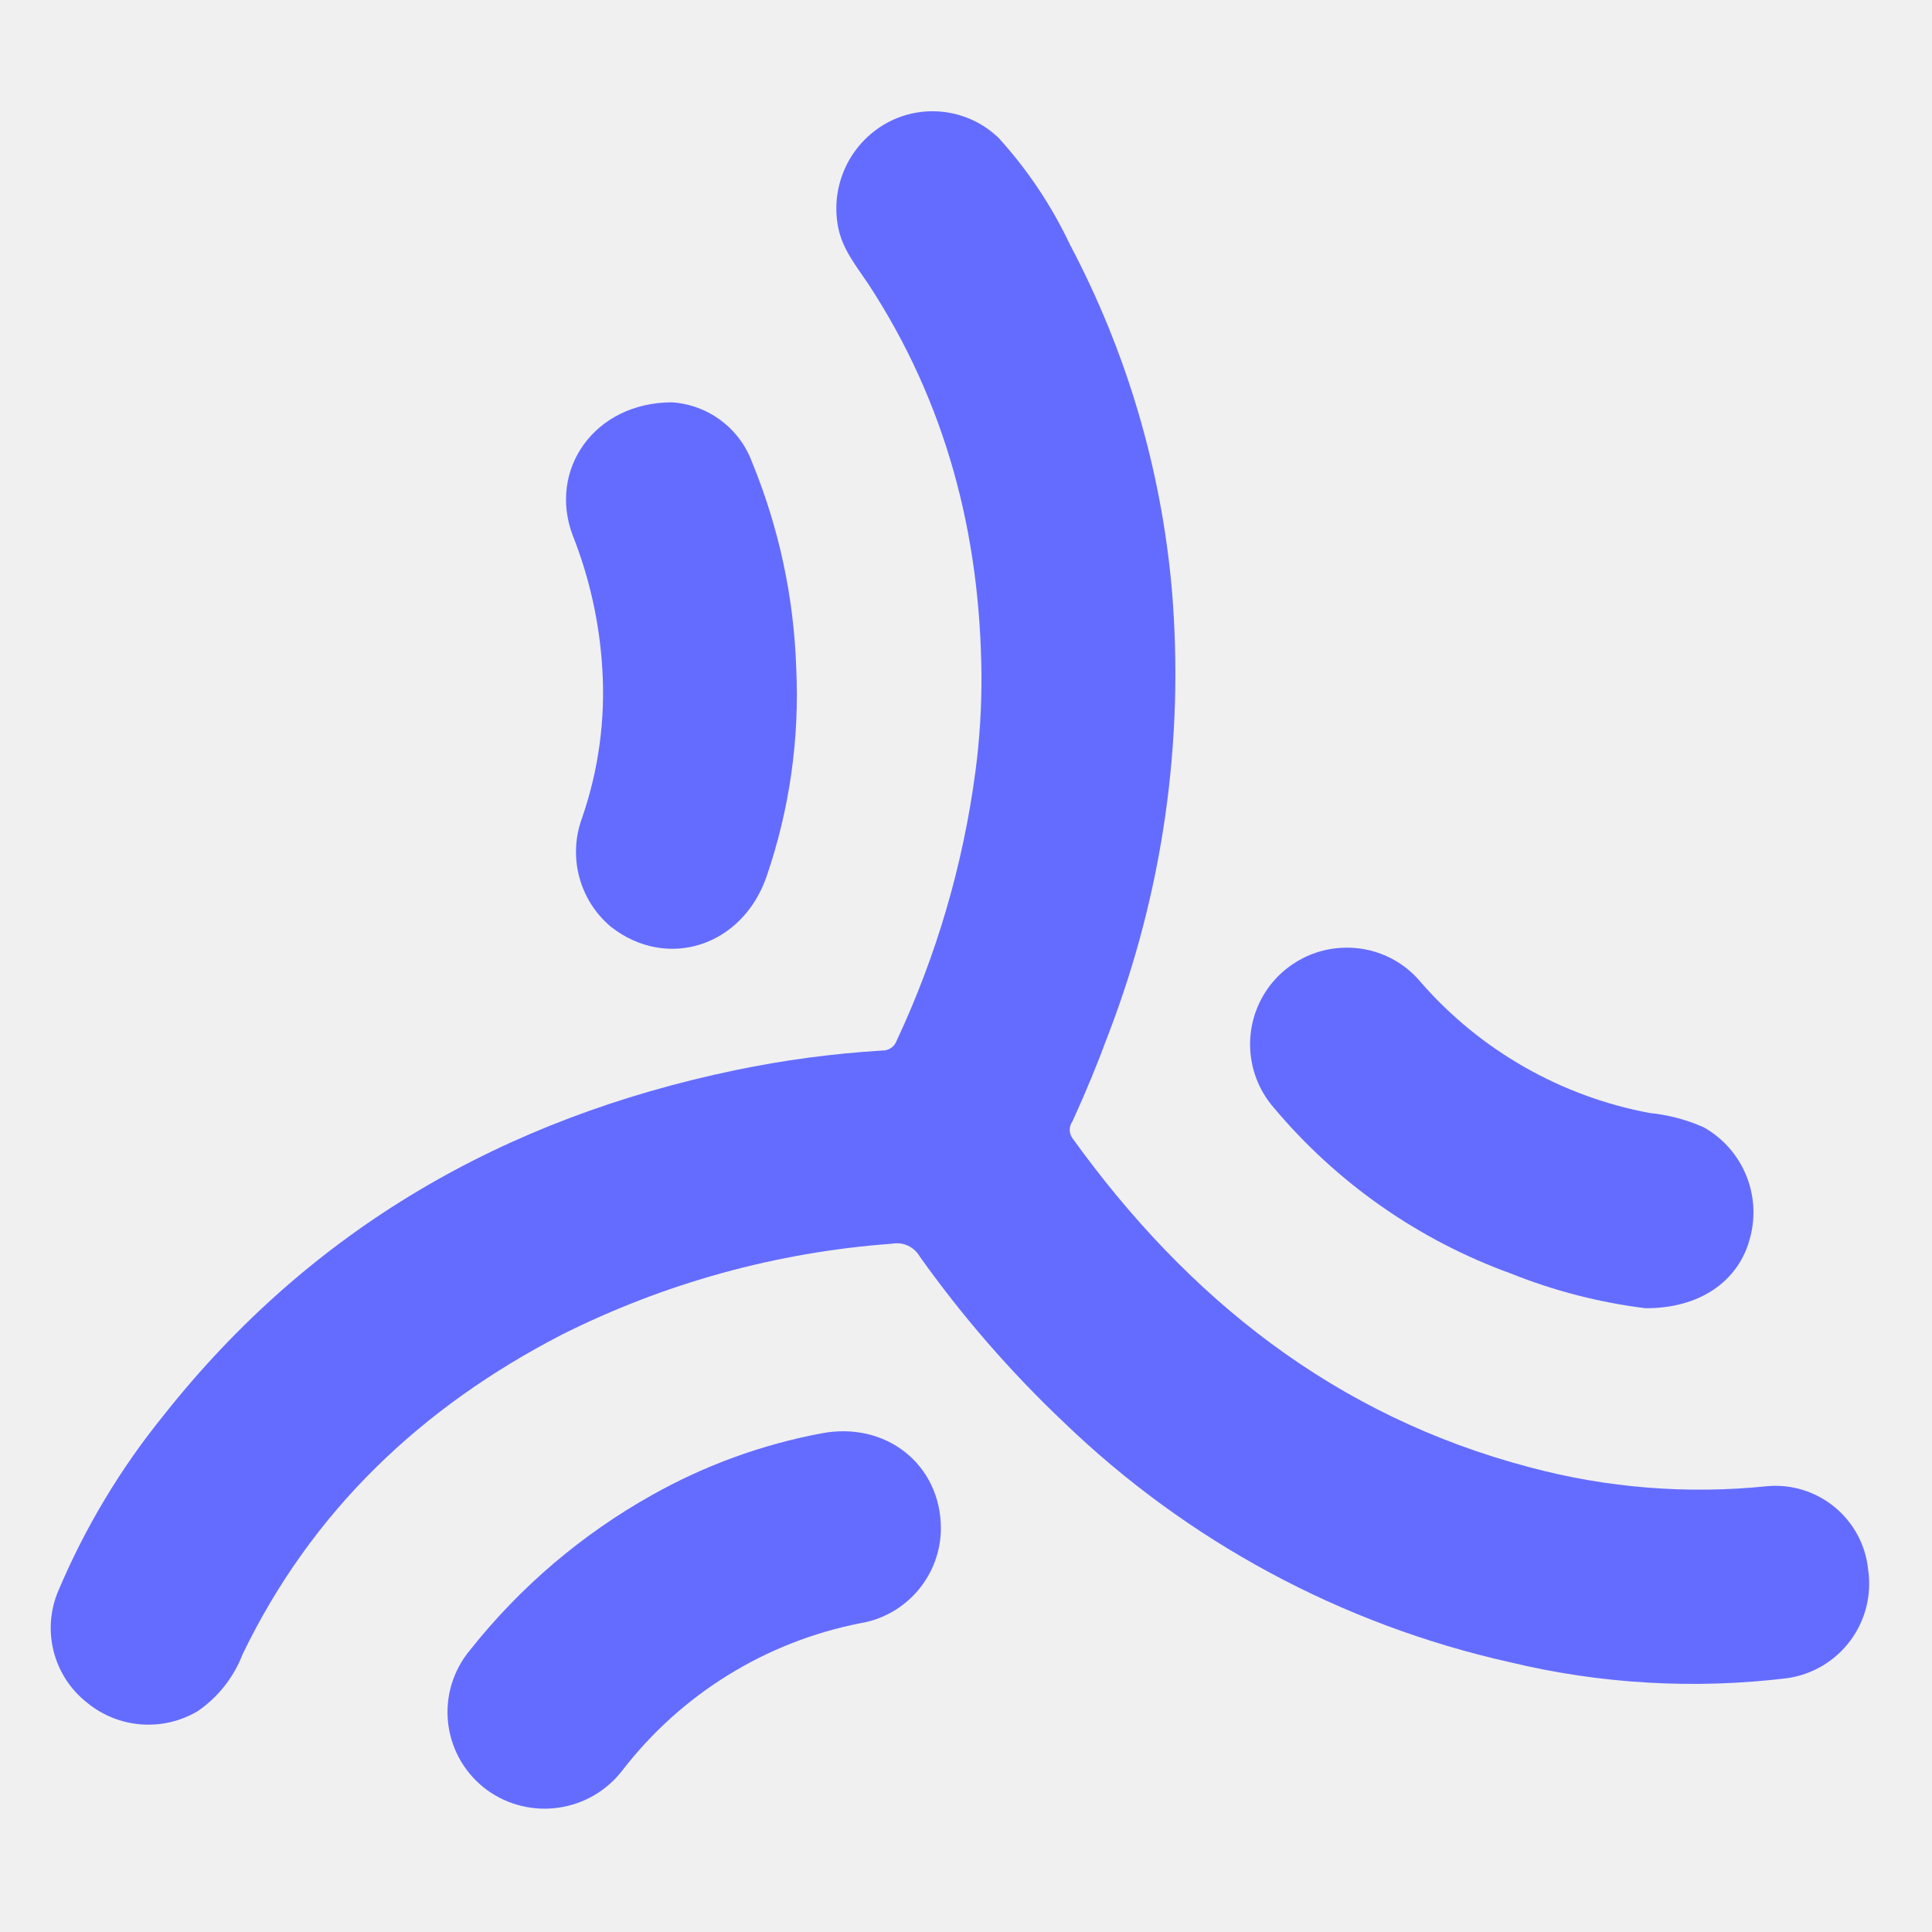
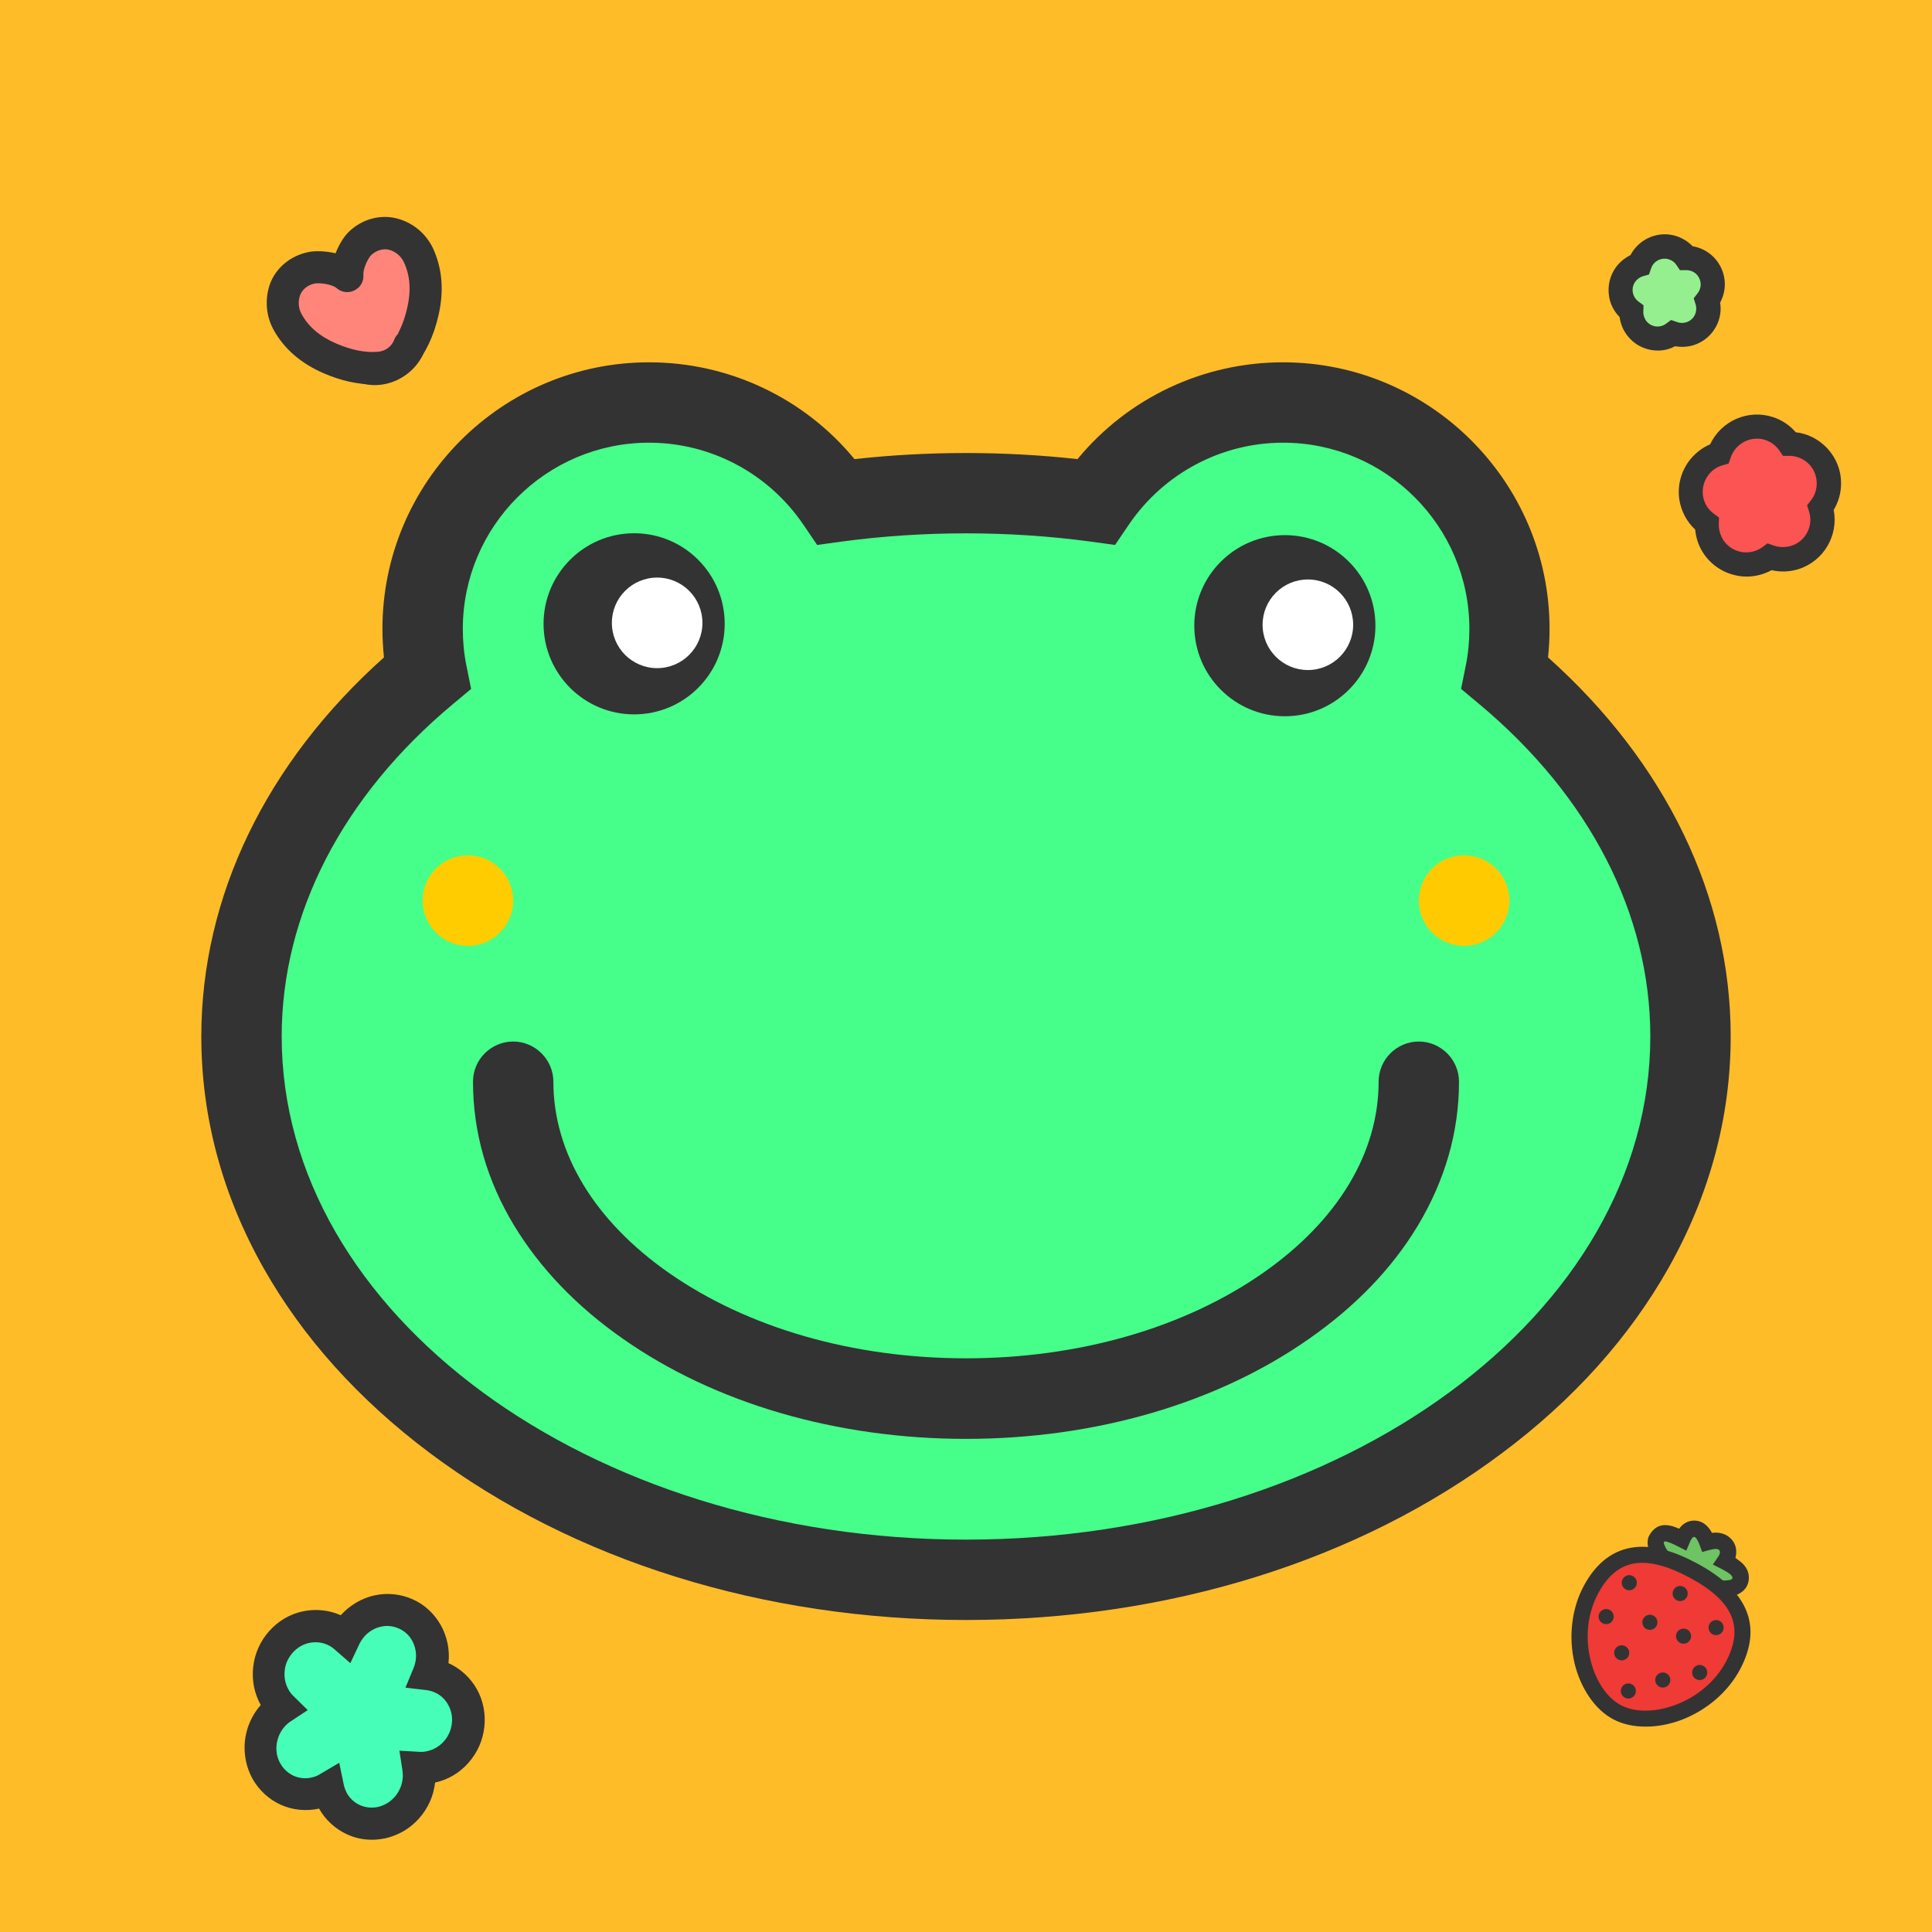
- <svg xmlns="http://www.w3.org/2000/svg" viewBox="0 0 160 160">
-   <path d="M81.28 55.9c-.1-11.67-2.93-22.55-9.37-32.38-1-1.5-2.14-2.86-2.5-4.71a8.1 8.1 0 014-8.61 7.89 7.89 0 019.3 1.23 35.999 35.999 0 015.9 8.83 75.18 75.18 0 018.44 28.58 83.211 83.211 0 01-5.23 36.74 102.983 102.983 0 01-3 7.28 1.2 1.2 0 000 1.41c9.58 13.3 21.76 23 37.85 27.24a54.37 54.37 0 0019.68 1.57 7.72 7.72 0 018.36 6.9 7.903 7.903 0 01-6.7 9 64.744 64.744 0 01-23-1.33 77.68 77.68 0 01-36.93-19.88 93.628 93.628 0 01-11.91-13.71 2.18 2.18 0 00-2.3-1.06 72.744 72.744 0 00-27.38 7.55c-11.6 6-20.67 14.58-26.4 26.45a10.134 10.134 0 01-3.7 4.7 8 8 0 01-9.19-.7 7.86 7.86 0 01-2.36-9.28 60.324 60.324 0 018.72-14.52c12.2-15.43 28.21-24.59 47.32-28.57A85.085 85.085 0 0173.07 87c.524.015 1-.307 1.18-.8a76.06 76.06 0 006.53-22.3c.351-2.652.518-5.325.5-8z" fill="#646cff" />
-   <path d="M136.26 108.34a44.742 44.742 0 01-11.13-2.87 46.108 46.108 0 01-19.66-13.76 8 8 0 015.72-13.22 7.93 7.93 0 016.54 2.93 33.27 33.27 0 0018.87 10.75c1.546.155 3.058.553 4.48 1.18a8.08 8.08 0 013.84 9.21c-.92 3.52-4.13 5.81-8.66 5.78zm-80.6-75.02a7.61 7.61 0 016.64 5 49.139 49.139 0 013.64 17 46.33 46.33 0 01-2.46 17.28c-2 5.77-8.24 7.79-12.89 4.15a8.1 8.1 0 01-2.39-9 31.679 31.679 0 001.68-12.36 35.77 35.77 0 00-2.43-11c-2.1-5.45 1.75-11.07 8.21-11.07zm22.26 93.25a8 8 0 01-6.68 7.86 32.88 32.88 0 00-19.7 12.19 8.13 8.13 0 01-11.21 1.62 8 8 0 01-1.41-11.58A51.043 51.043 0 0154 123.81a45.842 45.842 0 0114-5.1c5.35-1.04 9.91 2.56 9.92 7.86z" fill="#646cff" />
+ <svg xmlns="http://www.w3.org/2000/svg" t="1733928146371" class="icon" viewBox="0 0 1024 1024" version="1.1" p-id="1773" width="200" height="200">
+   <path d="M0 0h1024v1024H0z" fill="#FFBC29" p-id="1774" />
+   <path d="M680 213.333c66.3 0 120 53.7 120 120 0 8.1-0.8 15.9-2.3 23.6C858.8 407.933 896 475.333 896 549.333c0 159.1-171.9 288-384 288S128 708.433 128 549.333c0-74 37.2-141.4 98.3-192.4C224.8 349.333 224 341.433 224 333.333 224 267.033 277.7 213.333 344 213.333c41.3 0 77.7 20.9 99.3 52.6 22.3-3 45.3-4.6 68.7-4.6s46.4 1.6 68.7 4.6C602.3 234.233 638.7 213.333 680 213.333z" fill="#46FE8A" p-id="1775" />
+   <path d="M512 858.633c-107.2 0-208.1-31.5-284.3-88.6-37.6-28.2-67.3-61.2-88.1-98.1-21.8-38.7-32.9-80-32.9-122.6 0-74.1 34.3-145 96.8-200.9-0.5-5-0.8-10.1-0.8-15.1 0-77.9 63.4-141.3 141.3-141.3 42.4 0 82.2 18.9 108.9 51.3 39-4.3 79.2-4.3 118.2 0C597.8 210.933 637.6 192.033 680 192.033c77.9 0 141.3 63.4 141.3 141.3 0 5-0.3 10.1-0.8 15.1C883 404.333 917.3 475.233 917.3 549.333c0 42.6-11.1 83.8-32.9 122.6-20.8 36.9-50.4 69.9-88.1 98.1-76.2 57.2-177.1 88.6-284.3 88.6z m-168-624c-54.4 0-98.7 44.3-98.7 98.7 0 6.5 0.6 13.1 1.9 19.4l2.5 12.4-9.7 8.1C181.5 422.033 149.3 484.533 149.3 549.333 149.3 696.333 312 816.033 512 816.033S874.7 696.433 874.7 549.333c0-64.8-32.2-127.3-90.6-176.1l-9.7-8.1 2.5-12.4c1.3-6.3 1.9-12.9 1.9-19.4 0-54.4-44.3-98.7-98.7-98.7-32.7 0-63.2 16.2-81.7 43.3L591 288.833l-13.1-1.8c-43.1-5.8-88.6-5.8-131.7 0l-13.1 1.8-7.4-10.9c-18.5-27.1-49-43.3-81.7-43.3z" fill="#333333" p-id="1776" />
+   <path d="M336.1 330.633m-48 0a48 48 0 1 0 96 0 48 48 0 1 0-96 0Z" fill="#333333" p-id="1777" />
+   <path d="M348.3 330.133m-24 0a24 24 0 1 0 48 0 24 24 0 1 0-48 0Z" fill="#FFFFFF" p-id="1778" />
+   <path d="M681 331.633m-48 0a48 48 0 1 0 96 0 48 48 0 1 0-96 0Z" fill="#333333" p-id="1779" />
+   <path d="M693.2 331.133m-24 0a24 24 0 1 0 48 0 24 24 0 1 0-48 0Z" fill="#FFFFFF" p-id="1780" />
+   <path d="M512 762.633c-68.4 0-133.1-18.8-181.9-53.1-24.5-17.1-43.8-37.3-57.5-59.8-14.6-24.1-21.9-49.8-21.9-76.4 0-11.8 9.6-21.3 21.3-21.3s21.3 9.6 21.3 21.3c0 37.7 21.7 73.7 61.2 101.3 41.8 29.2 97.7 45.3 157.5 45.3s115.7-16.1 157.5-45.3c39.5-27.6 61.2-63.6 61.2-101.3 0-11.8 9.6-21.3 21.3-21.3s21.3 9.6 21.3 21.3c0 26.6-7.4 52.3-21.9 76.4-13.6 22.6-33 42.7-57.5 59.8-48.8 34.3-113.5 53.1-181.9 53.1z" fill="#333333" p-id="1781" />
+   <path d="M776 477.333m-24 0a24 24 0 1 0 48 0 24 24 0 1 0-48 0Z" fill="#FFCB00" p-id="1782" />
+   <path d="M248 477.333m-24 0a24 24 0 1 0 48 0 24 24 0 1 0-48 0Z" fill="#FFCC00" p-id="1783" />
+   <path d="M184.142 146.321c-0.406-6.302 3.603-14.293 6.666-17.313 4.84-4.599 11.756-6.664 18.032-4.699 5.693 1.701 10.285 5.647 12.74 10.905 4.136 8.78 5.016 18.656 2.507 29.811-2.162 9.856-5.947 17.845-11.222 24.012-4.655 5.402-12.106 7.74-18.962 5.958" fill="#FF857A" p-id="1784" />
+   <path d="M198.668 204.127a28.543 28.543 0 0 1-6.984-0.93c-4.571-1.263-7.29-5.938-6.028-10.51 1.263-4.57 5.938-7.29 10.51-6.028 3.674 1.046 7.734-0.237 10.261-3.208 4.344-5.131 7.513-11.909 9.417-20.286 2.12-9.274 1.523-17.275-1.84-24.315-1.454-3.075-4.2-5.38-7.517-6.383-3.182-0.96-6.886 0.141-9.729 2.712-1.51 1.443-4.374 7.055-4.168 10.542 0.259 4.694-3.288 8.746-7.982 9.005-4.694 0.259-8.746-3.288-9.005-7.982-0.514-8.717 4.46-19.22 9.344-23.953 7.148-6.897 17.28-9.478 26.425-6.73a29.298 29.298 0 0 1 18.05 15.382c4.955 10.606 5.985 22.54 3.042 35.487-2.509 11.155-6.911 20.356-13.072 27.648-5.276 6.167-12.898 9.49-20.724 9.549z" fill="#333333" p-id="1785" />
+   <path d="M184.053 146.367c-4.863-4.257-14.217-5.214-18.639-4.42-6.565 1.212-12.3 5.594-14.4 11.826-1.88 5.56-1.388 11.594 1.334 16.716 4.671 8.507 12.19 15.114 22.69 19.64 9.198 3.956 17.887 5.59 25.976 4.946 7.107-0.59 13.377-5.244 15.966-11.838" fill="#FF857A" p-id="1786" />
+   <path d="M197.681 203.732c-8.318-0.026-17.054-1.972-25.983-5.84-12.205-5.23-21.253-13.077-26.832-23.365-3.856-7.127-4.547-15.753-1.924-23.6 3.152-9.013 11.152-15.558 20.977-17.422 6.298-1.076 18.472 0.129 25.674 6.335 3.602 3.103 3.955 8.423 0.852 12.024-3.103 3.601-8.423 3.955-12.024 0.852-2.251-1.996-8.788-2.93-11.468-2.463-3.707 0.655-6.818 3.138-7.913 6.277-1.138 3.273-0.887 6.85 0.746 9.833 3.72 6.86 9.84 12.045 18.59 15.78 7.897 3.384 15.288 4.893 21.947 4.306 3.888-0.298 7.313-2.828 8.627-6.416 1.666-4.44 6.614-6.625 11.054-4.959 4.44 1.666 6.624 6.614 4.959 11.054-3.729 9.643-12.8 16.51-23.259 17.35-1.25 0.188-2.681 0.244-4.023 0.254z" fill="#333333" p-id="1787" />
+   <path d="M215 855.3c4.8 2.2 8.6 5.7 11 10.1 2.5 4.5 3.6 9.8 3 15.1-0.3 2.4-0.9 4.7-1.8 6.9 2.3 0.3 4.6 0.9 6.8 1.9 4.7 2.1 8.5 5.7 11 10.1 2.5 4.4 3.6 9.6 3 15-0.6 5.5-2.9 10.4-6.3 14.2-3.5 3.9-8.1 6.7-13.2 7.9-2.2 0.5-4.5 0.7-6.8 0.6 0.3 2.2 0.4 4.5 0.2 6.8-0.6 5.3-2.9 10.3-6.4 14.3-3.4 3.8-7.9 6.6-13.2 7.8-5.2 1.2-10.4 0.6-14.9-1.4-4.6-2.1-8.5-5.6-11.1-10.1-1.2-2.1-2.1-4.4-2.6-6.8-2.1 1.2-4.4 2.1-6.8 2.6-5.1 1.1-10.3 0.6-14.9-1.5-4.5-2-8.4-5.4-11-10.1-2.6-4.7-3.6-10-3-15 0.6-5.2 2.8-10.3 6.3-14.3 1.5-1.7 3.3-3.2 5.2-4.5-1.6-1.6-3-3.4-4.1-5.4-2.6-4.6-3.6-9.9-3-15.1 0.6-5.1 2.7-10.1 6.3-14.2 3.6-4.1 8.3-6.7 13.2-7.8 5-1.1 10.2-0.7 14.9 1.4 2.2 1 4.2 2.3 5.9 3.8 1-2.1 2.3-4.1 3.9-5.9 3.5-4 8.2-6.7 13.2-7.8 5.2-1.1 10.4-0.7 15.2 1.4z" fill="#46FEB8" p-id="1788" />
+   <path d="M197.1 975.1c-4.5 0-8.9-0.9-13-2.8-6.3-2.8-11.6-7.7-15-13.7-6.8 1.5-13.9 0.8-20.2-2-6.3-2.8-11.5-7.6-15-13.7-3.4-6.1-4.8-13.1-4.1-20.2 0.8-7.1 3.7-13.7 8.4-19-3.4-6.1-4.8-13.1-4-20.2 0.8-7.1 3.7-13.6 8.4-18.9 4.7-5.3 10.8-9 17.7-10.5 6.8-1.5 14-0.8 20.3 2 4.7-5.2 11-9 17.8-10.5 6.8-1.5 13.8-0.8 20.2 2 6.4 2.8 11.5 7.6 15 13.7 3.4 6.1 4.9 13.2 4.1 20.2 6.3 2.8 11.6 7.7 15 13.7 3.4 6.1 4.8 13.1 4 20.2-0.8 7.1-3.7 13.6-8.4 18.9-4.7 5.4-10.9 9-17.7 10.5-0.8 7.1-3.7 13.6-8.5 19-4.7 5.3-10.8 8.9-17.7 10.5-2.5 0.5-4.9 0.8-7.3 0.8z m-17.3-40.8l2.4 11.6c0.3 1.5 0.9 3 1.6 4.4 1.6 2.9 4.1 5.2 7.1 6.5 3 1.3 6.3 1.6 9.5 0.9 3.3-0.8 6.3-2.5 8.7-5.2 2.4-2.7 3.9-6.1 4.3-9.6 0.2-1.5 0.1-3-0.1-4.6l-1.6-10.4 10.5 0.6c1.5 0.1 3 0 4.4-0.4 3.3-0.7 6.4-2.6 8.7-5.2 2.4-2.7 3.8-6 4.2-9.5 0.4-3.5-0.3-6.9-2-9.9-1.6-2.9-4.1-5.2-7.1-6.5-1.4-0.6-2.8-1-4.3-1.2l-11.2-1.3 4.3-10.4c0.6-1.5 1-3 1.2-4.6 0.4-3.4-0.3-7-2-10-1.6-2.9-4.1-5.1-7.1-6.4-3-1.3-6.3-1.7-9.5-0.9-3.3 0.7-6.4 2.6-8.7 5.2-1 1.2-1.9 2.5-2.6 3.9l-4.8 10.2-8.5-7.4c-1.1-1-2.4-1.8-3.8-2.4-2.9-1.3-6.3-1.6-9.6-0.9-3.3 0.7-6.3 2.5-8.7 5.2-2.4 2.7-3.9 6-4.2 9.5-0.4 3.5 0.3 7 2 10 0.7 1.3 1.6 2.5 2.7 3.5l7.5 7.4-8.8 5.8c-1.3 0.8-2.4 1.8-3.5 3-2.3 2.6-3.8 6-4.2 9.6-0.4 3.5 0.3 6.9 2 9.9 1.6 2.9 4.1 5.1 7 6.5 3 1.3 6.4 1.7 9.6 0.9 1.5-0.3 3-0.9 4.3-1.7l10.3-6.1z" fill="#333333" p-id="1789" />
+   <path d="M886.8 176.8c-6.3 4.5-15 3.1-19.5-3.2-1.8-2.5-2.7-5.5-2.6-8.6-6.2-4.6-7.6-13.3-3-19.5 1.8-2.5 4.4-4.3 7.4-5.2 2.4-7.3 10.3-11.3 17.7-8.9 2.9 1 5.4 2.9 7.2 5.4 7.7 0 14 6.3 13.9 14 0 3.1-1 6.1-2.9 8.5 2.4 7.4-1.7 15.2-9.1 17.6-3 0.9-6.2 0.9-9.1-0.1z" fill="#95EF8F" p-id="1790" />
+   <path d="M878.7 185.8c-6.3 0-12.6-2.9-16.6-8.5-2-2.7-3.2-5.9-3.7-9.3-3-3-5-6.9-5.6-11.2-0.8-5.4 0.5-10.8 3.7-15.2 2-2.7 4.7-4.9 7.7-6.4 4.5-8.7 14.9-13.2 24.5-10 3.2 1.1 6.1 2.9 8.4 5.3 4.2 0.7 8.1 2.7 11.2 5.8 3.8 3.9 5.9 9 5.9 14.4 0 3.4-0.9 6.7-2.5 9.7 0.7 4.2 0 8.5-2 12.4-2.5 4.8-6.7 8.4-11.9 10.1-3.2 1-6.7 1.2-10 0.6-2.9 1.6-6 2.3-9.1 2.3z m3.6-48.7c-3.2 0-6.2 2-7.2 5.2l-1.1 3.2-3.2 0.9c-1.6 0.5-3 1.5-4 2.8-1.2 1.6-1.7 3.6-1.4 5.6 0.3 2 1.4 3.8 3 5l2.7 2-0.1 3.4c-0.1 1.7 0.5 3.3 1.4 4.7 2.4 3.4 7.2 4.2 10.6 1.7l2.7-2 3.2 1.1c1.6 0.6 3.3 0.6 4.9 0.1 1.9-0.6 3.5-1.9 4.4-3.7 0.9-1.8 1.1-3.9 0.5-5.8l-1-3.2 2.1-2.7c1-1.3 1.6-2.9 1.6-4.6 0-2-0.8-3.9-2.2-5.4-1.4-1.4-3.3-2.2-5.4-2.2h-3.4l-1.9-2.8c-0.9-1.4-2.3-2.4-3.9-2.9-0.7-0.3-1.5-0.4-2.3-0.4z" fill="#333333" p-id="1791" />
+   <path d="M907.724 816.714c3.77-0.487 5.795 0.816 6.879 2.185 0.866 1.14 1.415 2.451 1.282 4.192-0.022 0.894-0.409 2.048-1.066 3.284-0.188 0.353-0.423 0.795-0.746 1.189 1.589 0.845 2.914 1.549 3.926 2.201 1.319 0.928 2.284 1.668 2.891 2.443 1.479 1.692 1.751 3.31 1.629 4.604-0.221 1.694-0.978 3.331-3.242 4.392-0.858 0.336-2.076 0.709-3.734 0.846-2.241 0.168-5.771-0.01-10.318-0.616l-20.308-10.798c-2.775-3.514-4.673-6.335-5.787-8.287-0.684-1.27-1.15-2.31-1.31-3.075-0.201-0.9-0.273-1.617-0.168-2.241 0.099-0.4 0.199-0.8 0.345-1.289 0.141-0.265 0.235-0.441 0.464-0.659 1.668-2.284 3.197-2.604 5.691-2.184 0.8 0.199 1.912 0.451 3.195 1.019 1.195 0.522 2.654 1.185 4.332 2.077 0.193-0.577 0.475-1.106 0.71-1.548 0.61-1.148 1.256-1.937 1.762-2.461 1.469-1.484 2.951-1.715 4.245-1.594s3.383 0.666 5.3 4.517c0.383 0.77 0.72 1.629 1.097 2.622 1.088-0.554 2.076-0.709 2.928-0.821z" fill="#6EC363" p-id="1792" />
+   <path d="M913.827 846.347c-2.459-0.062-5.541-0.228-9.195-0.812l-0.759-0.064L882.064 833.876l-0.519-0.729c-2.816-3.649-4.979-6.611-6.176-8.833-0.902-1.499-1.404-2.898-1.776-4.115-0.325-1.305-0.427-2.605-0.264-3.764 0.064-0.759 0.263-1.559 0.638-2.266l0.376-0.706c0.188-0.353 0.464-0.659 0.652-1.013 3.288-4.481 7.224-4.427 9.983-3.866C886.138 808.747 887.468 809.227 889.063 809.849c0.265 0.141 0.665 0.24 0.93 0.381 0.417-0.571 0.875-1.007 1.245-1.49 2.109-2.05 4.773-3.012 7.585-2.763 3.571 0.313 6.468 2.533 8.561 6.477 5.699-0.707 8.861 1.653 10.599 3.71 1.738 2.057 2.435 4.579 2.233 7.303-0.064 0.759-0.216 1.471-0.415 2.271 0.265 0.141 0.53 0.282 0.659 0.464 1.495 1.022 2.767 2.038 3.769 3.136 2.044 2.333 2.918 4.949 2.669 7.761-0.313 3.571-2.351 6.338-5.79 7.907-1.493 0.678-3.158 1.039-5.175 1.212-0.718 0.071-1.388 0.055-2.106 0.126z m-7.329-9.22c4.771 0.612 7.366 0.632 8.665 0.53 1.3-0.102 1.976-0.308 2.247-0.391 0.77-0.383 0.729-0.519 0.828-0.919 0.006-0.224 0.058-0.535-0.637-1.358-0.171-0.317-0.783-0.87-1.973-1.615-0.924-0.605-2.072-1.215-3.485-1.966l-4.285-2.165 2.695-4.003c0.141-0.265 0.417-0.571 0.511-0.748 0.423-0.795 0.528-1.418 0.533-1.642 0.058-0.535-0.113-0.853-0.284-1.17-0.218-0.229-0.737-0.958-3.071-0.614-0.629 0.118-1.394 0.278-2.294 0.479l-3.74 1.069-1.34-3.657c-0.336-0.858-0.631-1.582-0.973-2.216-0.383-0.77-1.156-2.087-1.914-2.151-0.224-0.006-0.447-0.011-0.905 0.425-0.182 0.13-0.505 0.524-0.975 1.407-0.188 0.353-0.376 0.706-0.522 1.195l-1.806 4.249-4.109-2.071c-1.589-0.845-2.961-1.461-3.979-1.889-1.283-0.569-2.083-0.768-2.395-0.821-0.535-0.058-0.847-0.111-0.935-0.158-0.047 0.088-0.229 0.218-0.552 0.612-0.006 0.224 0.036 0.359 0.118 0.629 0.041 0.135 0.248 0.811 0.844 2.034 0.643 1.134 2.063 3.362 4.879 7.011l18.854 9.911z" fill="#333333" p-id="1793" />
+   <path d="M857.045 907.554c17.394 9.249 48.687-0.615 61.504-24.719 12.817-24.104-0.574-39.605-21.411-50.685S855.962 818.638 843.145 842.742s-3.494 55.563 13.9 64.812z" fill="#EF3A35" p-id="1794" />
+   <path d="M872.155 915.135c-6.353 0.02-12.225-1.29-17.17-3.919-9.536-5.07-17.132-16.131-20.42-29.545-3.318-13.996-1.601-28.939 4.783-40.947 6.62-12.45 15.787-19.467 27.315-20.699 9.375-1.018 19.908 1.751 32.446 8.418 27.46 14.601 35.26 33.585 23.148 56.365-6.385 12.008-17.814 21.787-31.272 26.863-6.321 2.302-12.748 3.528-18.831 3.465zM870.527 828.308c-1.029 0.019-1.97 0.085-2.912 0.151C858.958 829.405 852.247 834.784 846.942 844.761c-5.446 10.242-6.883 22.956-3.962 34.929 2.673 11.161 8.667 20.124 16.083 24.068 7.417 3.944 18.199 3.901 28.947-0.125 11.559-4.273 21.343-12.662 26.742-22.816 9.859-18.542 3.853-32.381-19.633-44.869-9.624-5.117-17.615-7.554-24.592-7.639z" fill="#333333" p-id="1795" />
+   <path d="M890.518 844.6m-3.532-1.878a4 4 0 1 0 7.064 3.756 4 4 0 1 0-7.064-3.756Z" fill="#333333" p-id="1796" />
+   <path d="M863.552 838.87m-3.532-1.878a4 4 0 1 0 7.064 3.756 4 4 0 1 0-7.064-3.756Z" fill="#333333" p-id="1797" />
+   <path d="M909.571 862.658m-3.532-1.878a4 4 0 1 0 7.064 3.756 4 4 0 1 0-7.064-3.756Z" fill="#333333" p-id="1798" />
+   <path d="M892.323 867.192m-3.532-1.878a4 4 0 1 0 7.064 3.756 4 4 0 1 0-7.064-3.756Z" fill="#333333" p-id="1799" />
+   <path d="M874.479 859.856m-3.532-1.878a4 4 0 1 0 7.064 3.756 4 4 0 1 0-7.064-3.756Z" fill="#333333" p-id="1800" />
+   <path d="M863.054 896.253m-3.532-1.878a4 4 0 1 0 7.064 3.756 4 4 0 1 0-7.064-3.756Z" fill="#333333" p-id="1801" />
+   <path d="M859.535 876.033m-3.532-1.878a4 4 0 1 0 7.064 3.756 4 4 0 1 0-7.064-3.756Z" fill="#333333" p-id="1802" />
+   <path d="M881.318 890.447m-3.532-1.878a4 4 0 1 0 7.064 3.756 4 4 0 1 0-7.064-3.756Z" fill="#333333" p-id="1803" />
+   <path d="M900.877 886.464m-3.532-1.878a4 4 0 1 0 7.064 3.756 4 4 0 1 0-7.064-3.756Z" fill="#333333" p-id="1804" />
+   <path d="M851.293 856.814m-3.532-1.878a4 4 0 1 0 7.064 3.756 4 4 0 1 0-7.064-3.756Z" fill="#333333" p-id="1805" />
+   <path d="M938 295.2c-9.4 6.8-22.5 4.6-29.3-4.8-2.7-3.7-4.1-8.3-3.9-12.9-9.3-6.9-11.4-20-4.5-29.3 2.7-3.7 6.6-6.4 11-7.7 3.6-11 15.5-17 26.5-13.3 4.4 1.4 8.2 4.3 10.8 8.1 11.6 0.1 20.9 9.5 20.9 21.1 0 4.6-1.6 9.1-4.4 12.7 3.5 11-2.6 22.8-13.6 26.4-4.5 1.4-9.2 1.3-13.5-0.3z" fill="#FC5353" p-id="1806" />
+   <path d="M925.8 305.6c-1.5 0-3-0.1-4.5-0.4-7.2-1.2-13.5-5.1-17.8-11-2.9-4-4.6-8.7-5-13.5-4.5-4.2-7.4-9.7-8.4-15.8-1.1-7.2 0.7-14.5 5-20.4 2.9-3.9 6.8-7.1 11.3-9 5.8-12.4 20.1-18.8 33.4-14.4 4.6 1.5 8.8 4.3 12 8 6.1 0.7 11.7 3.5 16.1 7.9 5.1 5.2 8 12.1 7.9 19.4 0 4.9-1.4 9.7-3.9 13.9 2.6 13.4-5.2 27-18.5 31.3-4.7 1.5-9.7 1.7-14.4 0.6-4.1 2.2-8.6 3.4-13.2 3.4z m5.4-73.1c-6.1 0-11.8 3.9-13.9 10l-1.1 3.2-3.2 0.9c-3.1 0.9-5.8 2.8-7.7 5.4-2.3 3.1-3.2 7-2.7 10.8 0.6 3.8 2.6 7.2 5.8 9.5l2.7 2-0.1 3.4c-0.1 3.2 0.9 6.4 2.7 9 2.3 3.2 5.6 5.2 9.5 5.9 3.8 0.6 7.7-0.3 10.9-2.6l2.7-2 3.2 1.1c3 1.1 6.3 1.1 9.4 0.2 7.7-2.4 11.9-10.7 9.4-18.3l-1-3.2 2.1-2.7c2-2.5 3-5.7 3-8.9 0-3.9-1.5-7.6-4.2-10.3s-6.4-4.3-10.3-4.3H945l-1.9-2.8c-1.8-2.6-4.4-4.6-7.5-5.6-1.3-0.5-2.9-0.7-4.4-0.7z" fill="#333333" p-id="1807" />
</svg>
